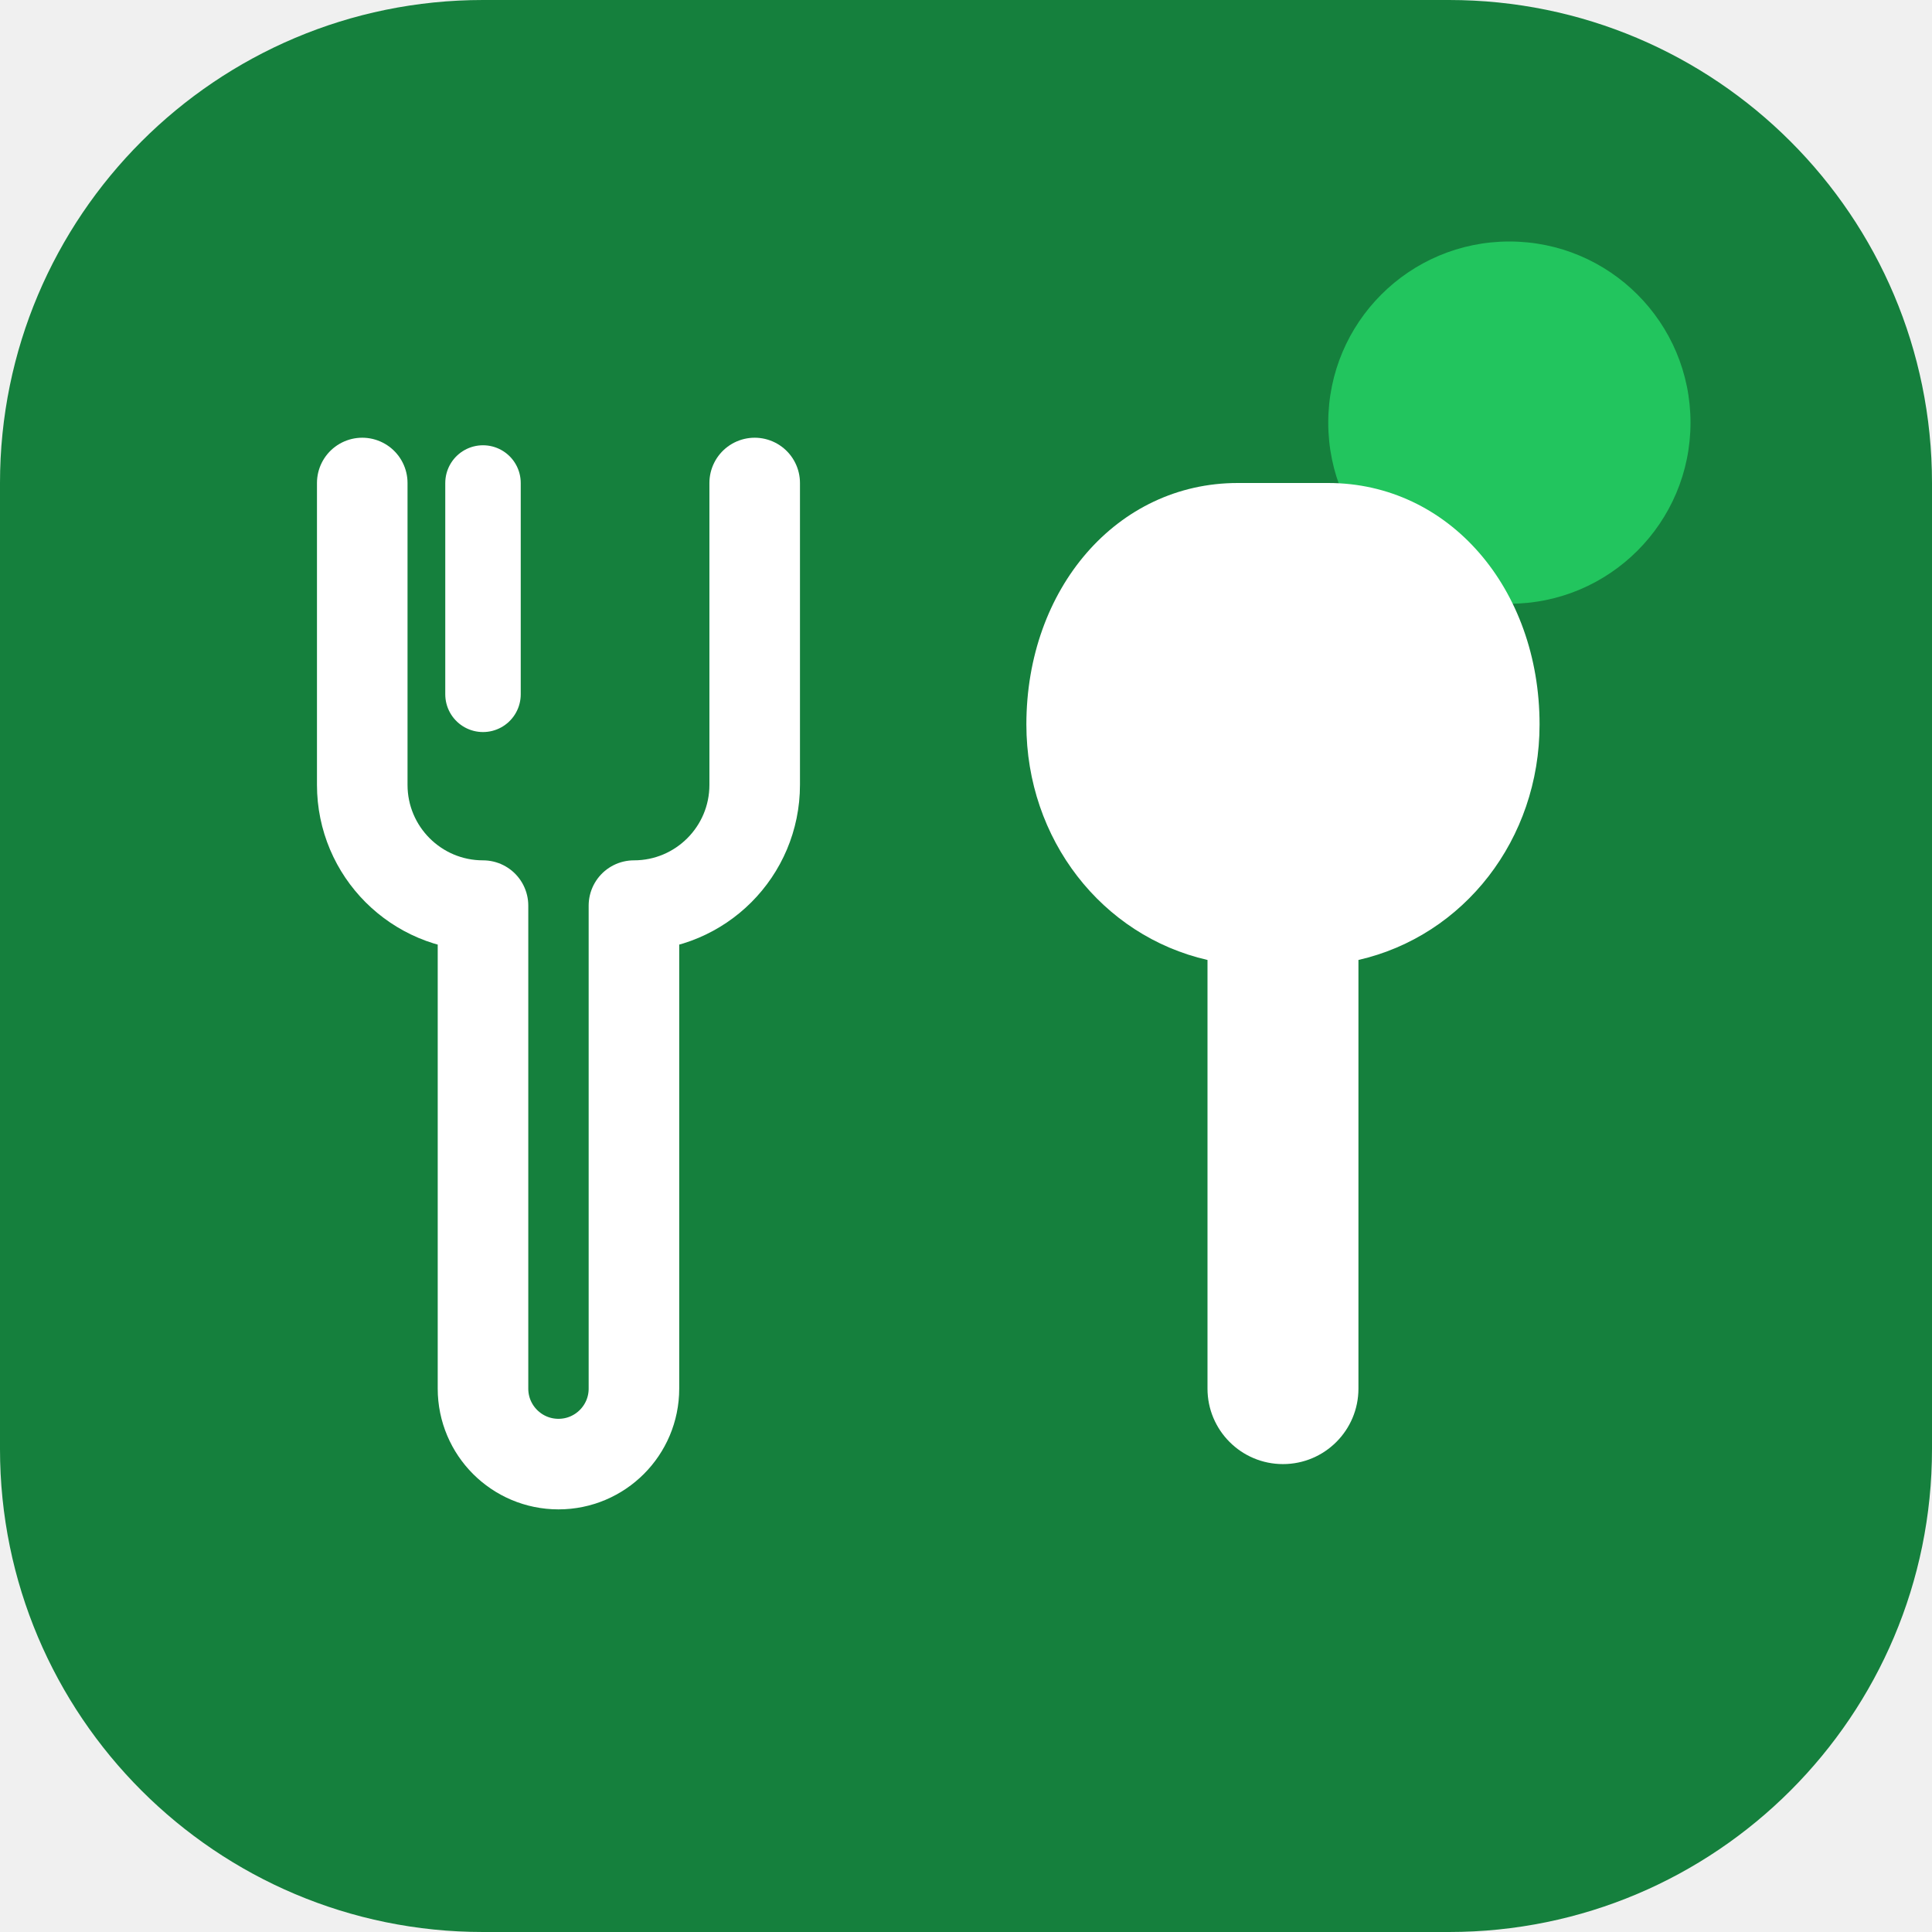
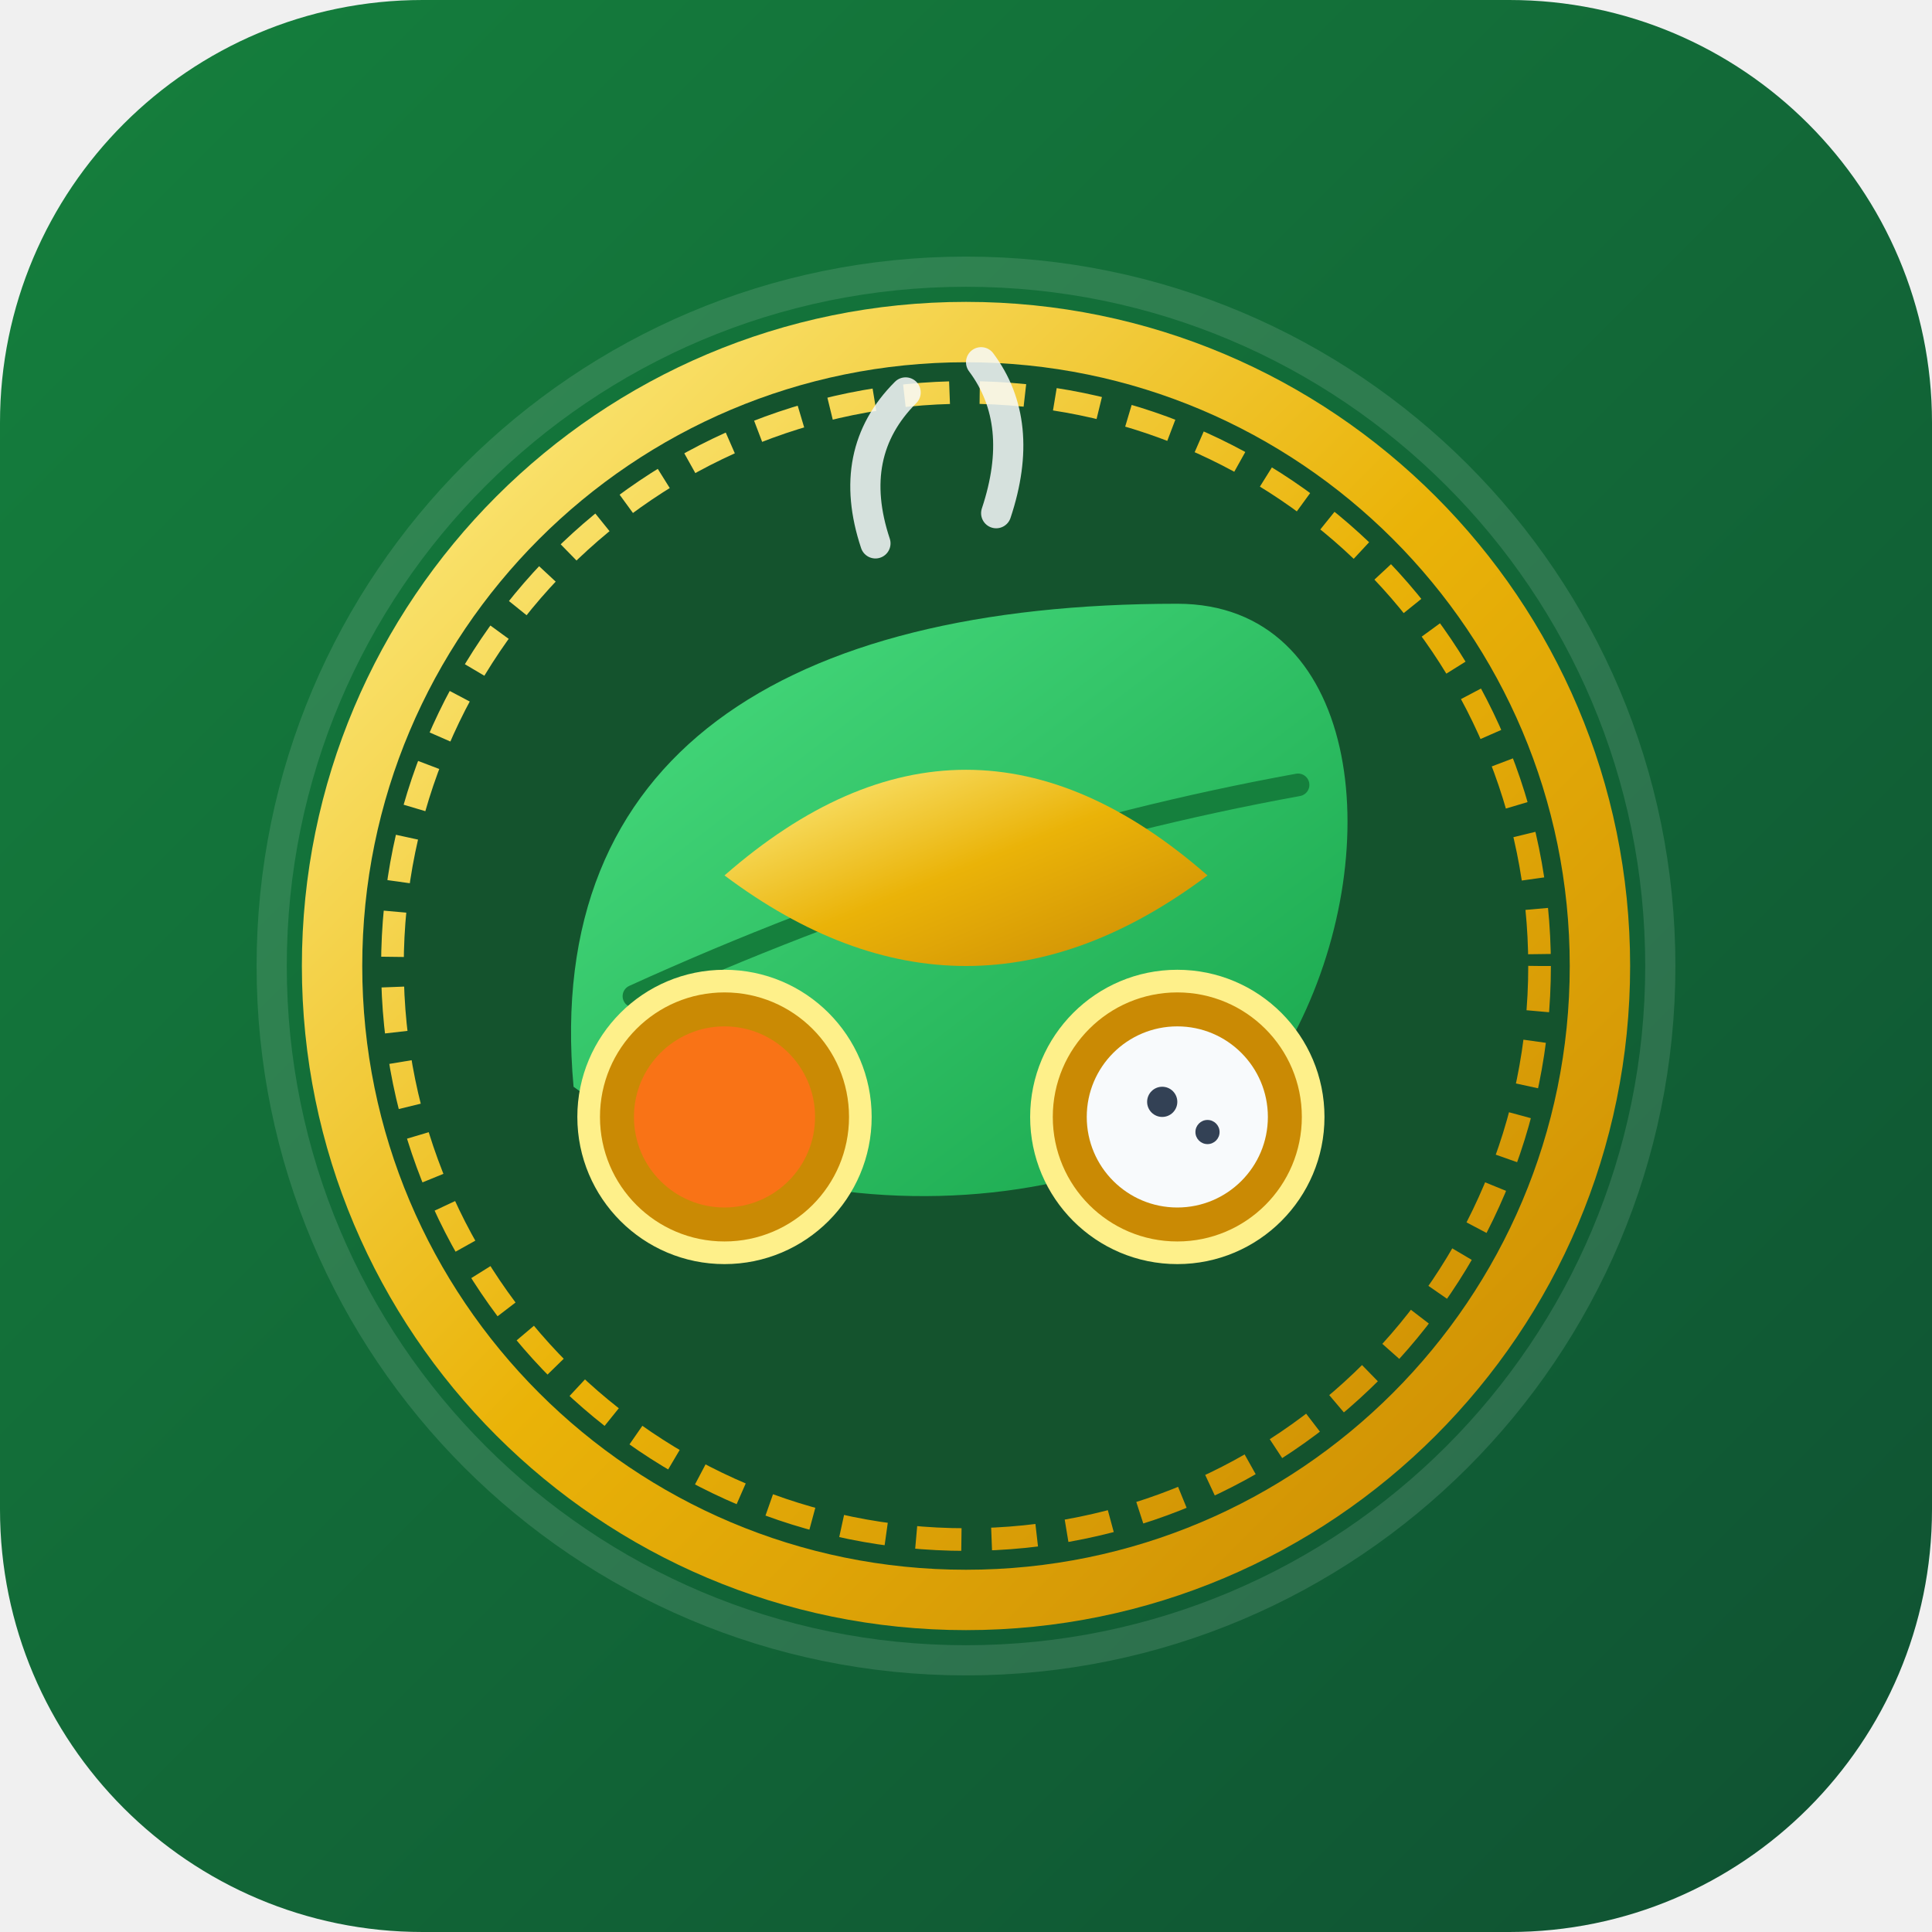
- <svg xmlns="http://www.w3.org/2000/svg" viewBox="0 0 64 64" fill="none">
-   <rect width="64" height="64" rx="16" fill="#15803d" />
-   <circle cx="50" cy="14" r="6" fill="#22c55e" />
-   <path d="M25 16v10a4 4 0 0 1-4 4v16a2.5 2.5 0 0 1-5 0V30a4 4 0 0 1-4-4V16" stroke="#ffffff" stroke-width="3" stroke-linecap="round" stroke-linejoin="round" />
-   <path d="M16 16v7" stroke="#ffffff" stroke-width="2.5" stroke-linecap="round" />
-   <path d="M44 16c4 0 7 3.5 7 8 0 3.8-2.5 7-6 7.8V46a2.5 2.5 0 0 1-5 0V31.8c-3.5-.8-6-4-6-7.8 0-4.5 3-8 7-8z" fill="#ffffff" />
+ <svg xmlns="http://www.w3.org/2000/svg" viewBox="0 0 128 128" fill="none">
+   <defs>
+     <linearGradient id="bgGrad" x1="0%" y1="0%" x2="100%" y2="100%">
+       <stop offset="0%" stop-color="#15803d" />
+       <stop offset="100%" stop-color="#0f5132" />
+     </linearGradient>
+     <linearGradient id="goldGrad" x1="0%" y1="0%" x2="100%" y2="100%">
+       <stop offset="0%" stop-color="#fef08a" />
+       <stop offset="50%" stop-color="#eab308" />
+       <stop offset="100%" stop-color="#ca8a04" />
+     </linearGradient>
+     <linearGradient id="leafGrad" x1="0%" y1="0%" x2="100%" y2="100%">
+       <stop offset="0%" stop-color="#4ade80" />
+       <stop offset="100%" stop-color="#16a34a" />
+     </linearGradient>
+   </defs>
+   <rect width="128" height="128" rx="28" fill="url(#bgGrad)" />
+   <circle cx="64" cy="64" r="46" fill="none" stroke="rgba(255,255,255,0.12)" stroke-width="2" />
+   <circle cx="64" cy="64" r="42" fill="#14532d" stroke="url(#goldGrad)" stroke-width="4" />
+   <circle cx="64" cy="64" r="38" fill="none" stroke="url(#goldGrad)" stroke-width="1.5" stroke-dasharray="3 2" />
+   <path d="M38 72 C36 50, 52 40, 78 40 C90 40, 92 56, 86 68 C80 80, 54 84, 38 72 Z" fill="url(#leafGrad)" />
+   <path d="M42 66 Q64 56 86 52" stroke="#15803d" stroke-width="1.5" stroke-linecap="round" />
+   <path d="M48 58 Q64 44 80 58 Q64 70 48 58 Z" fill="url(#goldGrad)" />
+   <circle cx="48" cy="74" r="9" fill="#ca8a04" stroke="#fef08a" stroke-width="1.5" />
+   <circle cx="48" cy="74" r="6" fill="#f97316" />
+   <circle cx="78" cy="74" r="9" fill="#ca8a04" stroke="#fef08a" stroke-width="1.5" />
+   <circle cx="78" cy="74" r="6" fill="#f8fafc" />
+   <circle cx="77" cy="73" r="1" fill="#334155" />
+   <circle cx="80" cy="75" r="0.8" fill="#334155" />
+   <path d="M58 36 Q56 30 60 26" stroke="#f8fafc" stroke-width="2" stroke-linecap="round" opacity="0.85" />
+   <path d="M66 34 Q68 28 65 24" stroke="#f8fafc" stroke-width="2" stroke-linecap="round" opacity="0.85" />
</svg>
